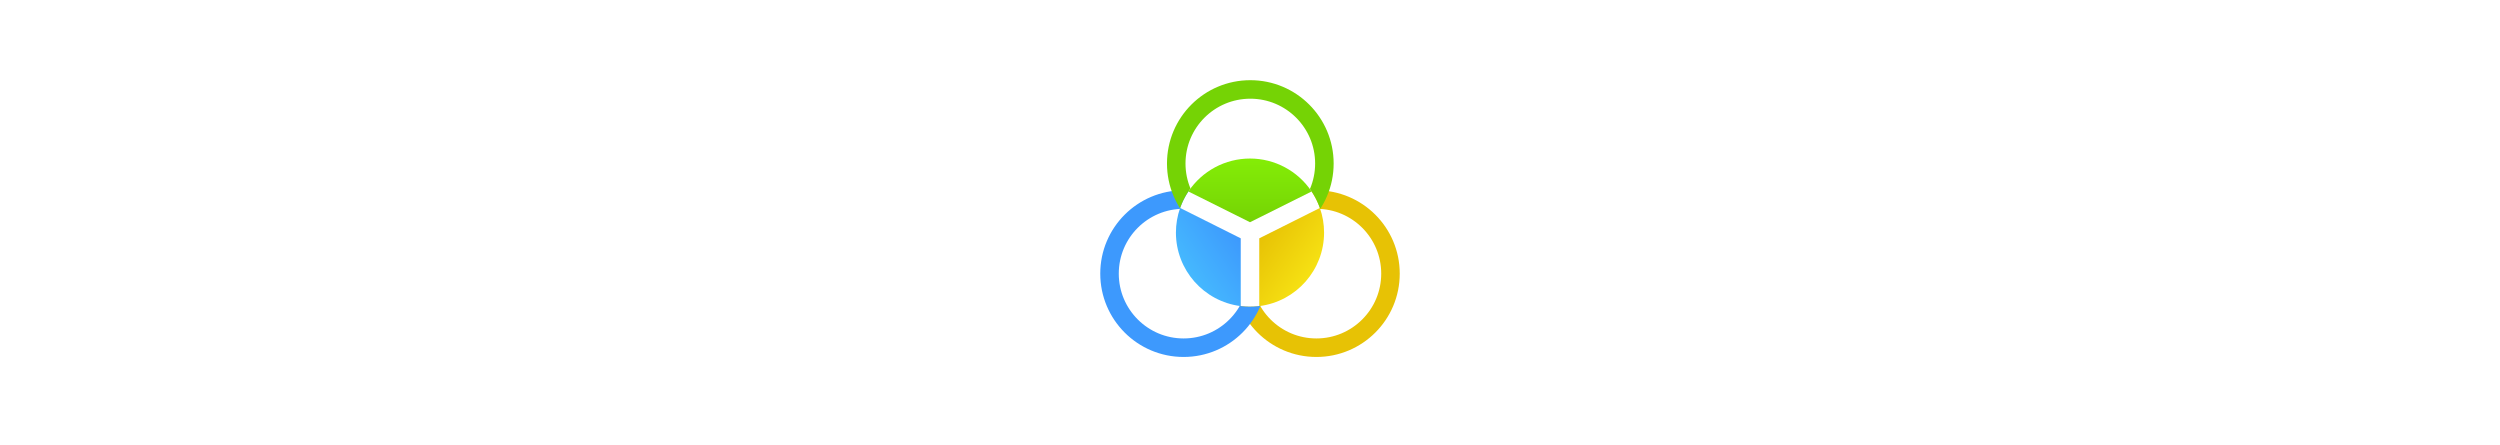
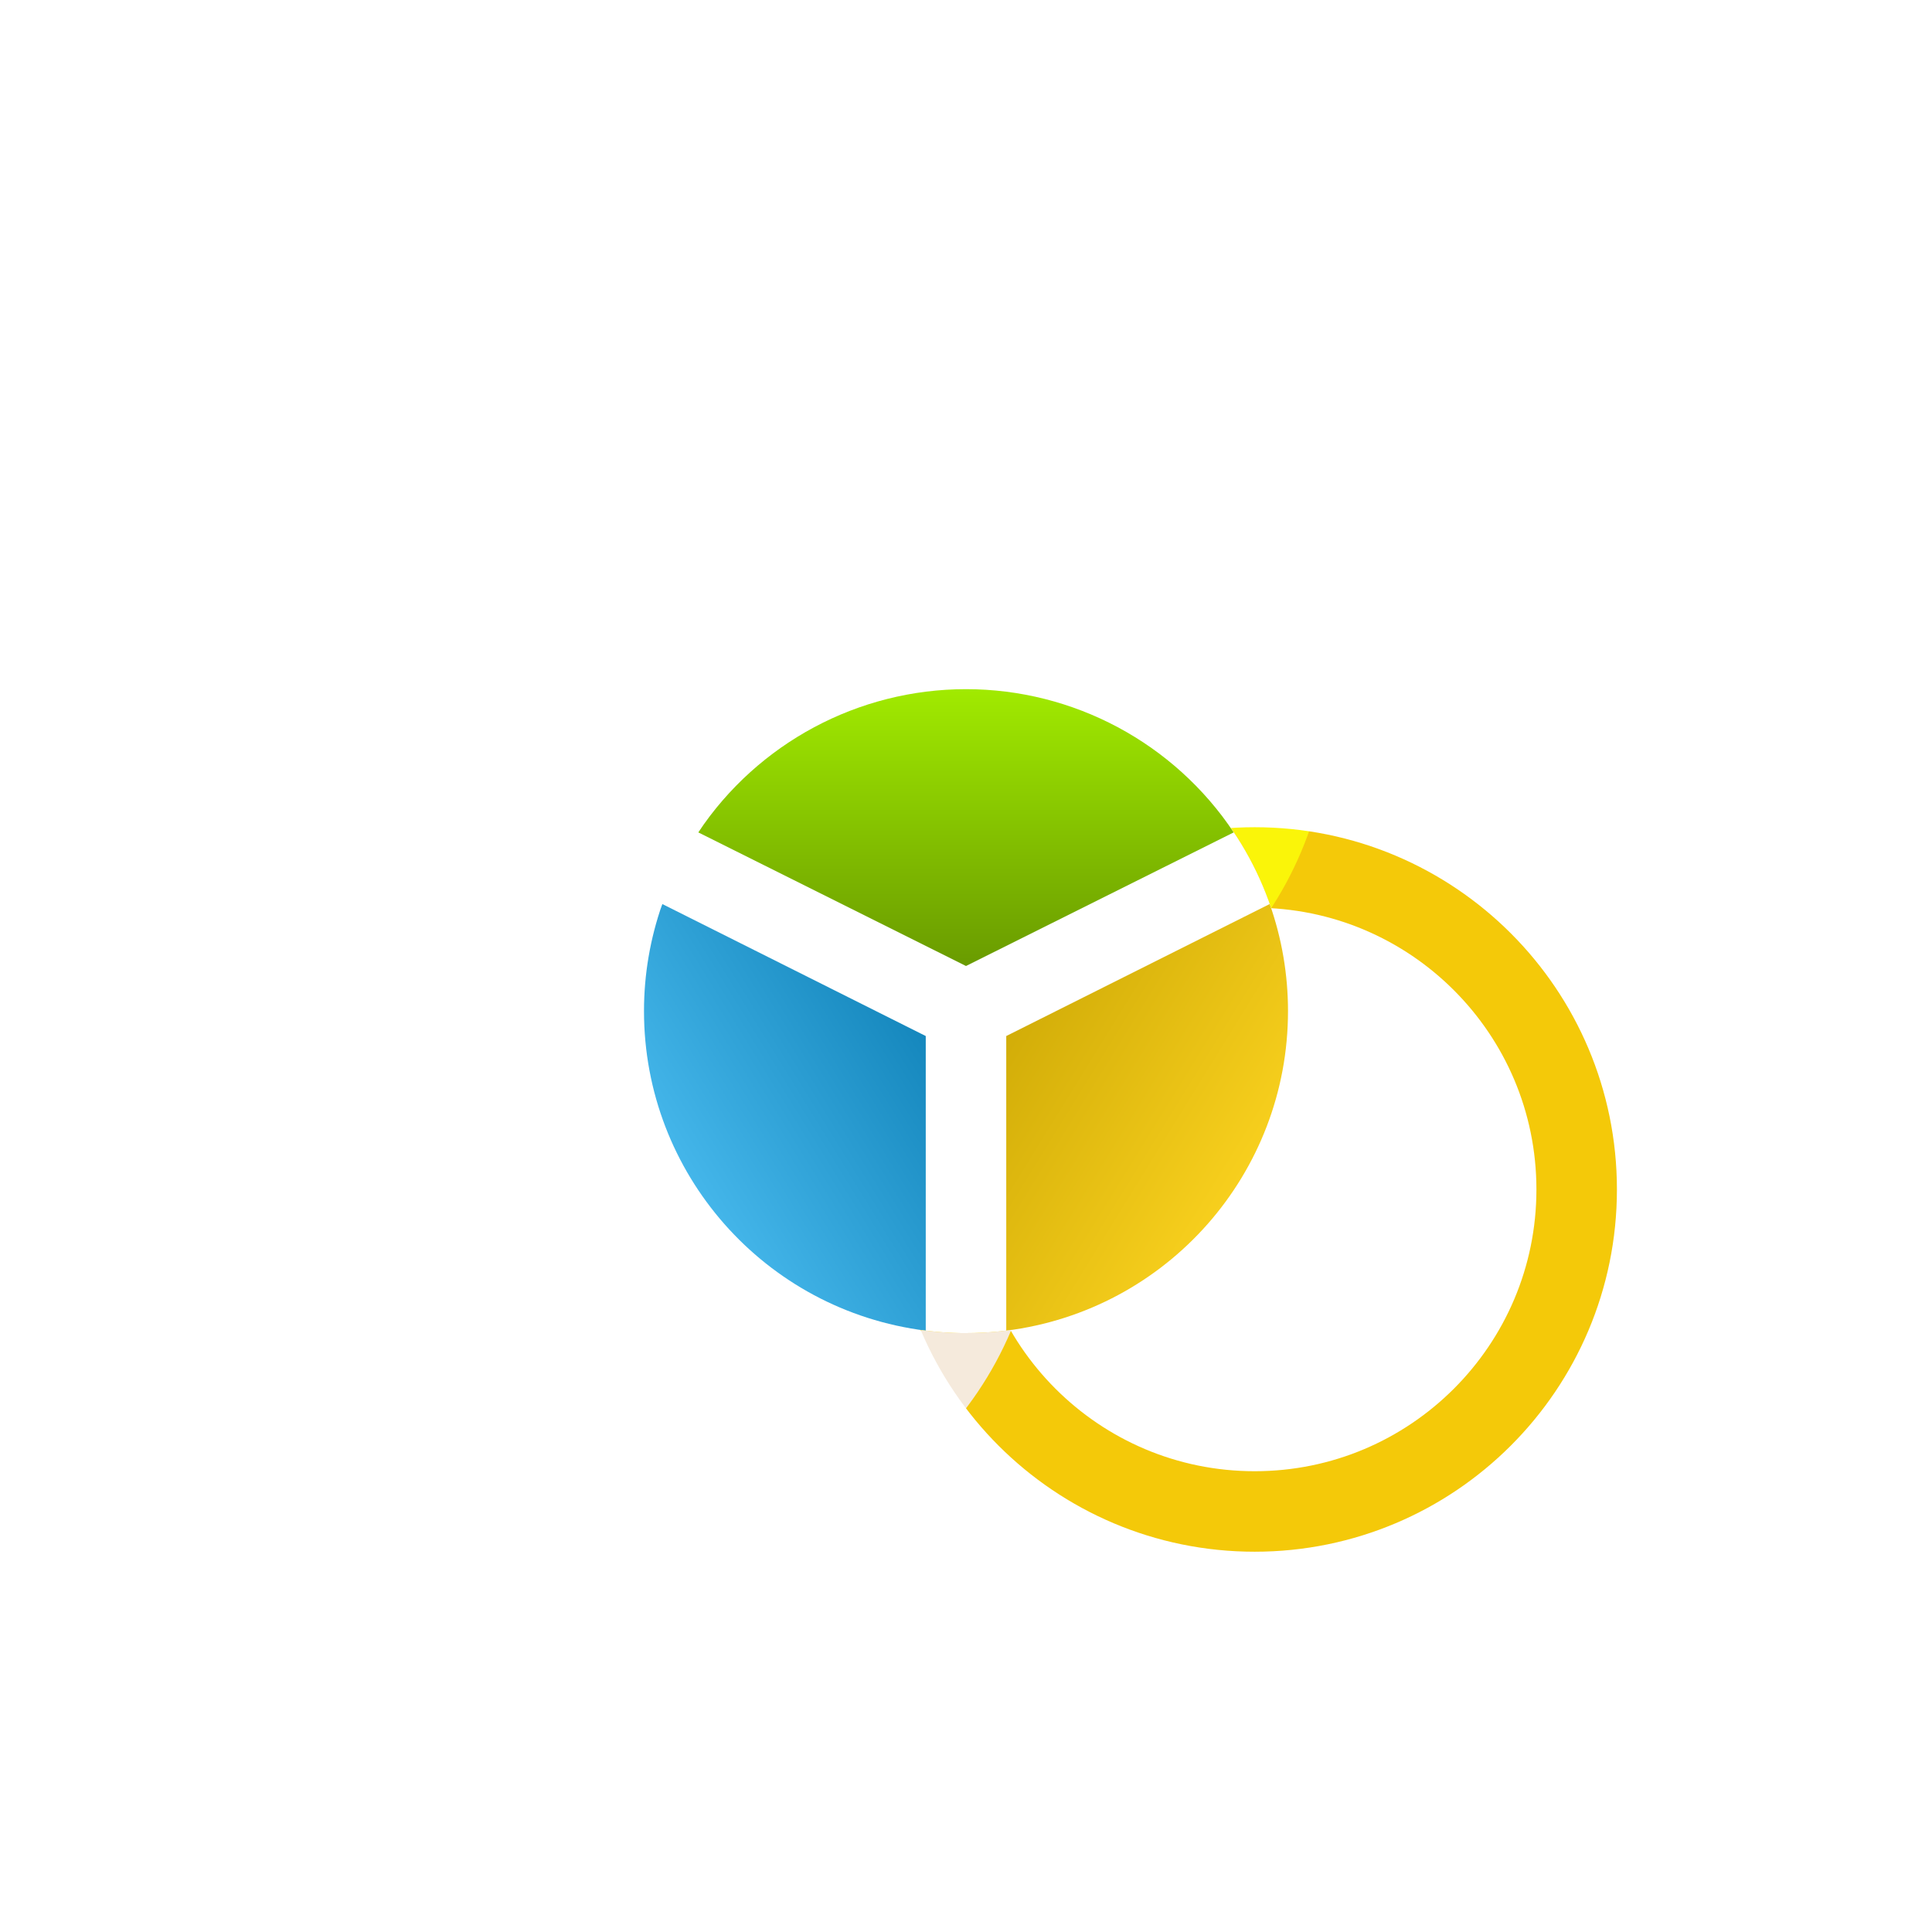
- <svg xmlns="http://www.w3.org/2000/svg" version="1.1" viewBox="0 0 24 24" width="900px" height="160px">
+ <svg xmlns="http://www.w3.org/2000/svg" version="1.1" viewBox="0 0 24 24">
  <defs>
-     <linearGradient id="linearGradient2166" x1="12" x2="12" y1="12" y2="17" gradientTransform="matrix(1,0,0,-1,0,24)" gradientUnits="userSpaceOnUse">
-       <stop stop-color="#75d305" offset="0" />
-       <stop stop-color="#8bf907" offset="1" />
+     <linearGradient id="linearGradient2166-2" x1="12" x2="12" y1="12" y2="15.439" gradientTransform="matrix(1,0,0,-1,0,24)" gradientUnits="userSpaceOnUse">
+       <stop stop-color="#699b00" offset="0" />
+       <stop stop-color="#a1ea00" offset="1" />
    </linearGradient>
-     <linearGradient id="linearGradient2158" x1="12.5" x2="17" y1="11.13" y2="8" gradientTransform="matrix(1,0,0,-1,0,24)" gradientUnits="userSpaceOnUse">
-       <stop stop-color="#e7c205" offset="0" />
-       <stop stop-color="#fff41c" offset="1" />
+     <linearGradient id="linearGradient2158-2" x1="12.5" x2="15.395" y1="11.13" y2="9.342" gradientTransform="matrix(1,0,0,-1,0,24)" gradientUnits="userSpaceOnUse">
+       <stop stop-color="#d2ad08" offset="0" />
+       <stop stop-color="#f7cf1d" offset="1" />
    </linearGradient>
-     <linearGradient id="linearGradient2174" x1="11.5" x2="7" y1="11.13" y2="8" gradientTransform="matrix(1,0,0,-1,0,24)" gradientUnits="userSpaceOnUse">
-       <stop stop-color="#3d99fd" offset="0" />
-       <stop stop-color="#4accff" offset="1" />
+     <linearGradient id="linearGradient2174-9" x1="11.5" x2="8.593" y1="11.13" y2="9.335" gradientTransform="matrix(1,0,0,-1,0,24)" gradientUnits="userSpaceOnUse">
+       <stop stop-color="#1587bd" offset="0" />
+       <stop stop-color="#44b6ea" offset="1" />
    </linearGradient>
-     <clipPath id="clip">
+     <clipPath id="clip-5">
      <path d="m1 2v20h22v-20zm10.939 5a4 4 0 0 1 0.061 0 4 4 0 0 1 4 4 4 4 0 0 1-4 4 4 4 0 0 1-4-4 4 4 0 0 1 3.939-4z" />
    </clipPath>
  </defs>
-   <path fill="url(#linearGradient2166)" d="m12 12-3.326-1.66a4 4 0 0 1 3.326-1.779 4 4 0 0 1 3.326 1.779z" />
-   <path fill="url(#linearGradient2158)" d="m12.5 16.53v-3.66l3.273-1.64a4 4 0 0 1 0.227 1.33 4 4 0 0 1-3.5 3.97z" />
-   <path fill="url(#linearGradient2174)" d="m11.5 16.53a4 4 0 0 1-3.5-3.97 4 4 0 0 1 0.227-1.33l3.273 1.64z" />
-   <g fill="none" transform="matrix(1,0,0,-1,0,23.56)" clip-path="url(#clip)">
-     <circle r="4" stroke="#e7c205" cx="15.586" cy="8.784" />
-     <circle r="4" stroke="#3d99fd" transform="scale(-1,1)" cx="-8.414" cy="8.784" />
-     <circle r="4" stroke="#75d305" cx="12.017" cy="14.73" />
+   <path d="m12 12-3.326-1.66a4 4 0 0 1 3.326-1.779 4 4 0 0 1 3.326 1.779z" fill="url(#linearGradient2166-2)" />
+   <path d="m12.5 16.53v-3.66l3.273-1.64a4 4 0 0 1 0.227 1.33 4 4 0 0 1-3.5 3.97z" fill="url(#linearGradient2158-2)" />
+   <path d="m11.5 16.53a4 4 0 0 1-3.5-3.97 4 4 0 0 1 0.227-1.33l3.273 1.64z" fill="url(#linearGradient2174-9)" />
+   <g transform="matrix(1,0,0,-1,0,23.56)" clip-path="url(#clip-5)" fill="none">
+     <circle cx="15.586" cy="8.784" r="4" stroke="#f4c909" />
+     <circle transform="scale(-1,1)" cx="-8.414" cy="8.784" r="4" stroke="#189ddb" style="mix-blend-mode:screen" />
+     <circle cx="12.017" cy="14.73" r="4" stroke="#8fd100" style="mix-blend-mode:screen" />
  </g>
</svg>
